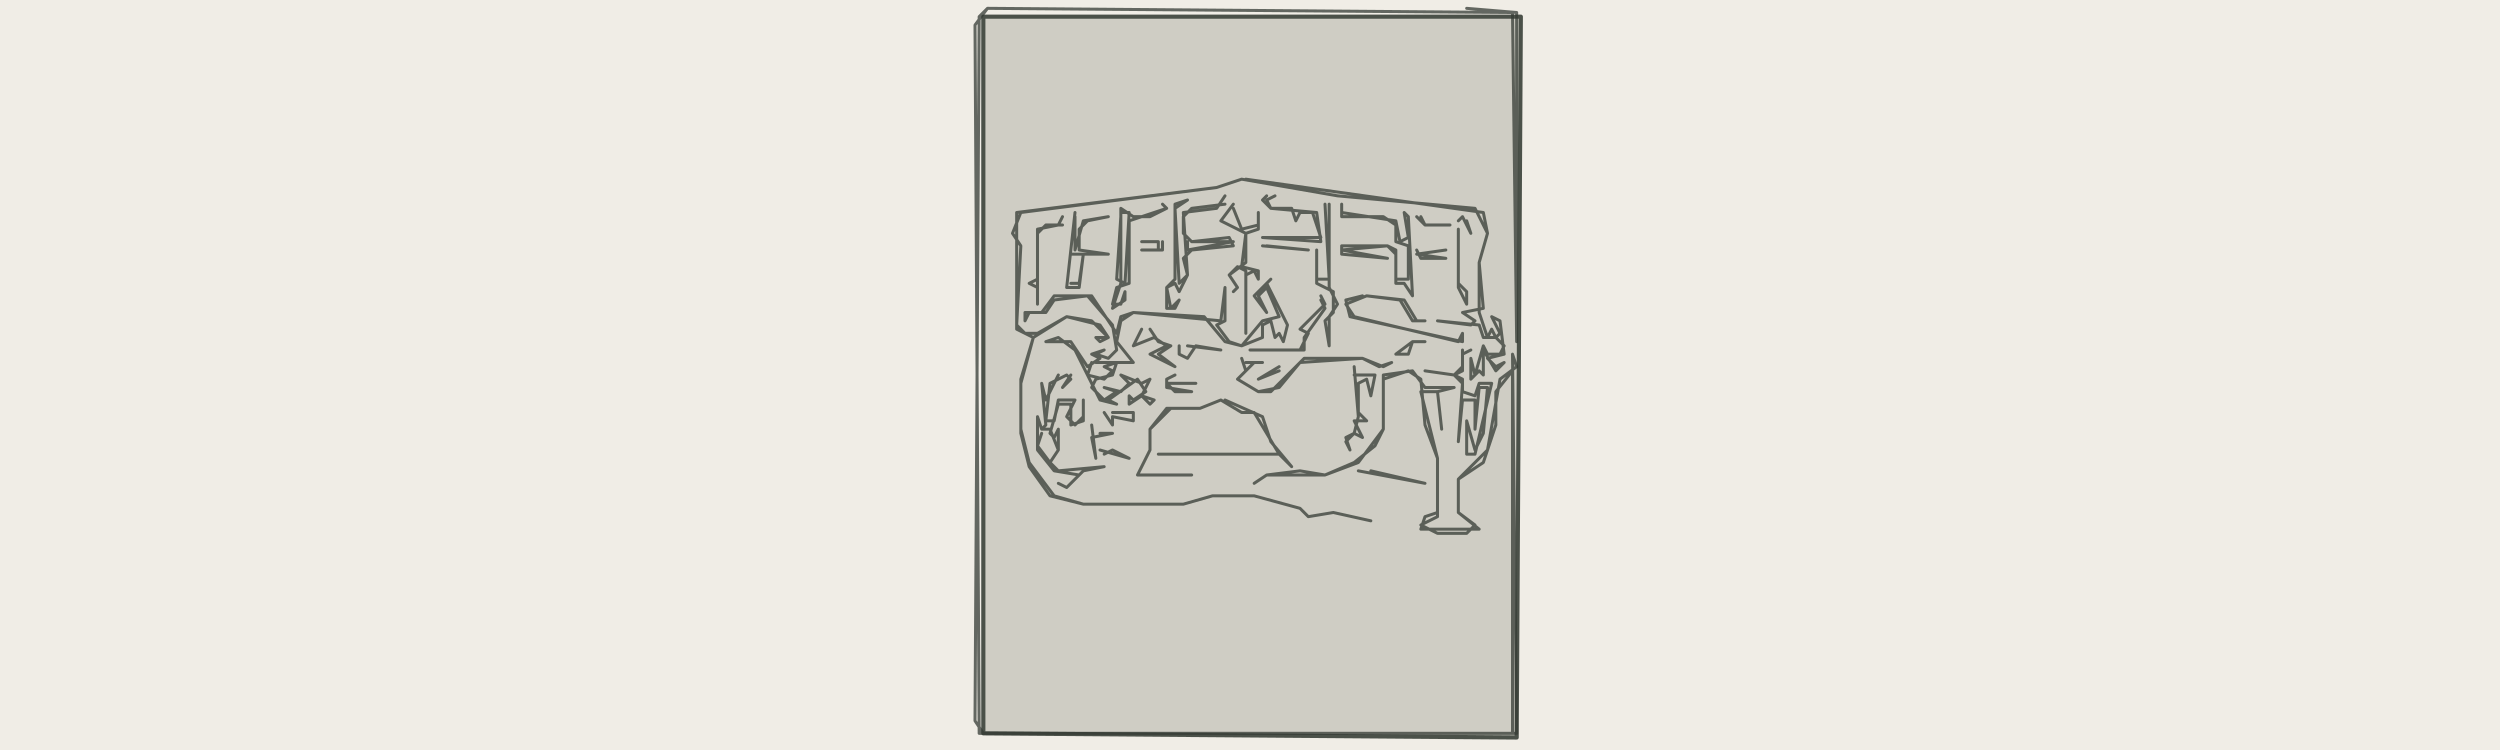
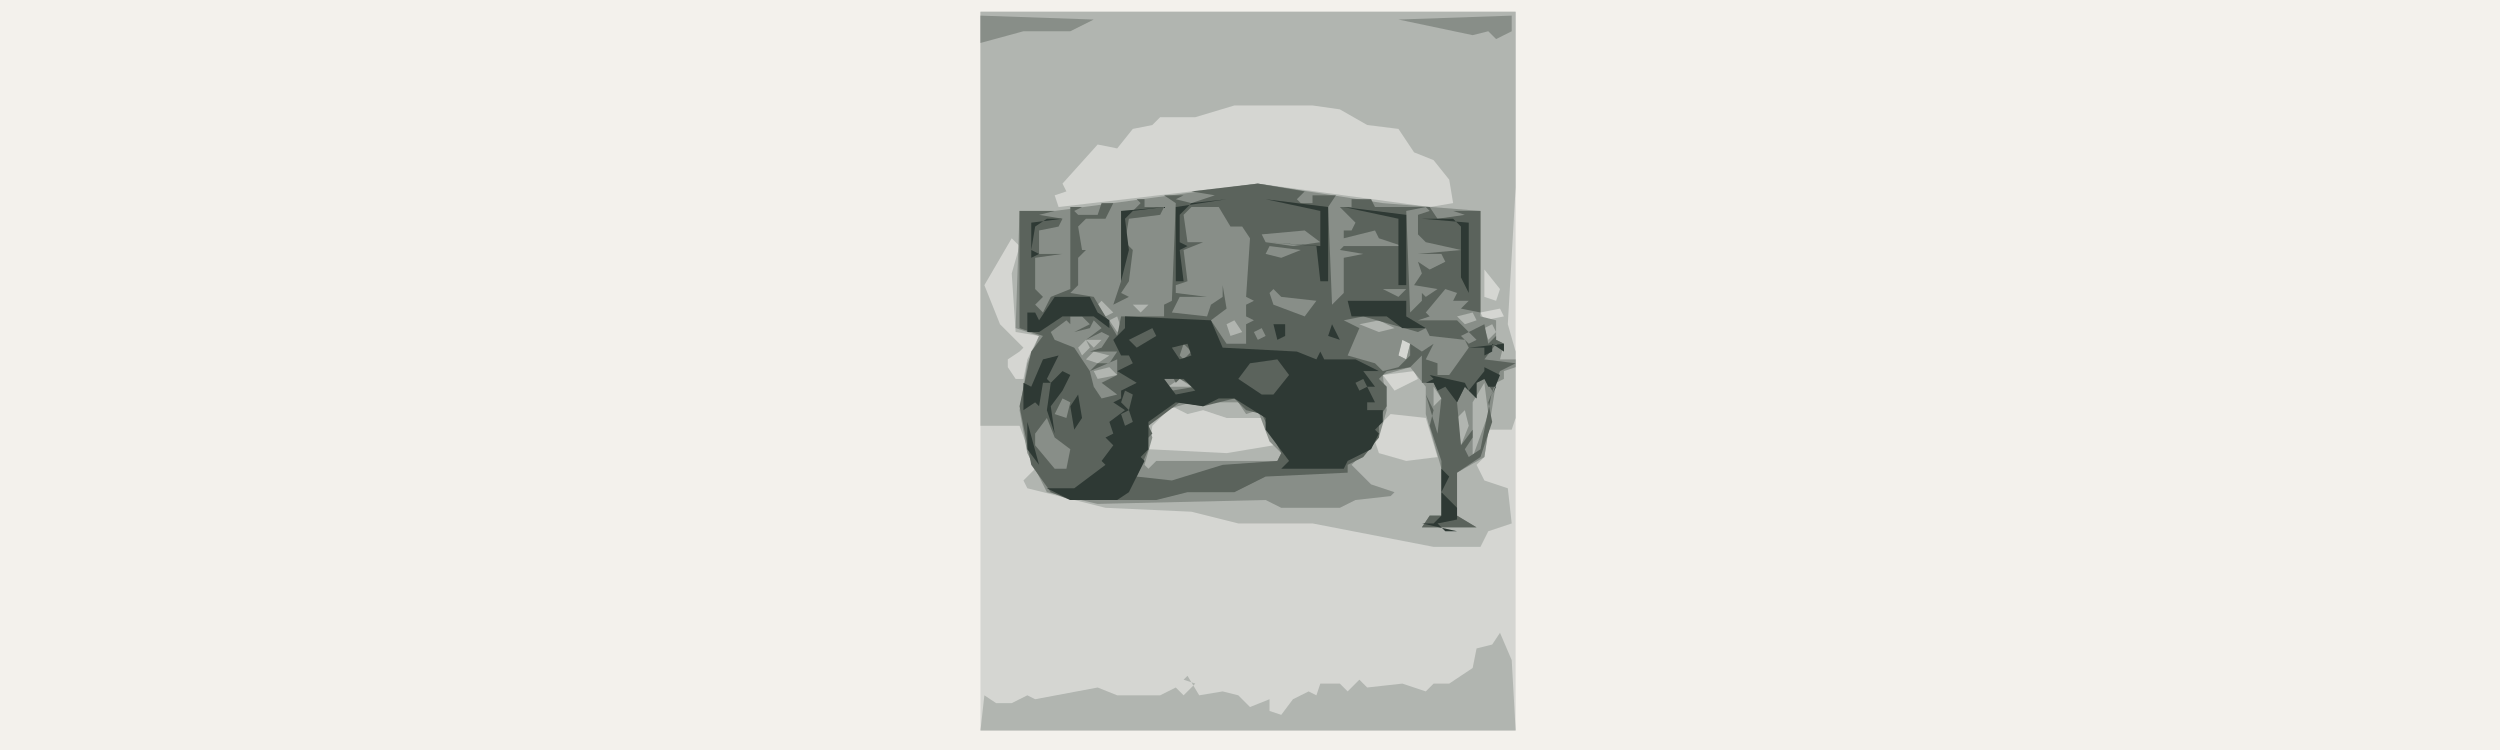
- <svg xmlns="http://www.w3.org/2000/svg" viewBox="0 0 1200 360" role="img" aria-label="SEA Game ACC-B illustration">
-   <rect width="1200" height="360" fill="#f0ede6" />
-   <g>
-     <polygon points="472,8 472,352 728,354 730,8" fill="#777869" fill-opacity=".27" stroke="#4b5149" stroke-width="2" stroke-linejoin="round" />
-   </g>
-   <path d="M474,4 L468,12 L470,352 L728,352 L726,170 L728,176 L720,182 L714,216 L700,230 L700,246 L708,252 L704,256 L690,256 L682,252 L690,248 L690,220 L682,188 L690,188 L692,206 L690,188 L698,186 L684,186 L678,178 L664,180 L664,206 L660,214 L650,222 L636,228 L624,226 L608,228 L602,232 L608,228 L636,228 L652,222 L664,206 L664,182 L676,178 L682,182 L684,204 L690,220 L690,246 L684,248 L682,254 L710,254 L700,246 L700,230 L712,222 L718,204 L718,188 L726,178 L726,352 L472,352 L468,346 L470,8 L474,4 L726,6 L728,164 L728,6 L704,4 M596,86 L584,90 L488,102 L488,158 L496,162 L490,182 L490,208 L494,224 L504,238 L520,242 L568,242 L582,238 L602,238 L624,244 L628,248 L640,246 L658,250 L640,246 L628,248 L624,244 L602,238 L582,238 L568,242 L520,242 L506,238 L494,222 L490,206 L490,184 L496,162 L512,152 L524,154 L532,162 L528,164 L526,162 L532,162 L528,156 L512,152 L498,160 L492,160 L488,156 L490,118 L486,112 L490,102 L584,90 L596,86 L642,94 L708,100 L714,112 L710,126 L712,148 L702,150 L708,154 L706,156 L690,154 L710,156 L712,162 L718,162 L722,166 L720,170 L714,170 L712,166 L708,180 L706,172 L706,182 L710,178 L712,180 L712,168 L718,178 L722,174 L718,176 L714,172 L722,170 L720,154 L716,152 L720,160 L718,162 L716,158 L714,162 L710,150 L710,126 L714,112 L712,102 L598,86 M610,134 L602,142 L608,150 L604,142 L608,138 L614,152 L606,154 L596,166 L590,164 L584,156 L588,154 L588,138 L586,154 L544,150 L538,152 L536,160 L524,142 L506,142 L500,150 L492,150 L492,154 L494,150 L502,150 L506,144 L522,142 L534,156 L536,168 L532,172 L526,170 L530,168 L524,170 L528,172 L522,176 L514,164 L502,164 L508,162 L516,168 L528,192 L536,194 L532,192 L546,182 L550,188 L544,192 L542,190 L542,194 L548,190 L552,194 L554,192 L548,190 L552,182 L548,184 L538,180 L542,184 L538,188 L530,186 L536,188 L530,192 L524,186 L526,182 L534,180 L536,174 L544,174 L536,164 L538,154 L544,150 L578,152 L588,164 L596,166 L606,162 L606,156 L610,154 L612,162 L614,160 L616,164 L618,156 L608,136 M586,192 L576,196 L560,196 L552,206 L552,216 L546,228 L572,228 L546,228 L552,216 L552,206 L562,196 L576,196 L586,192 L596,198 L602,198 L614,218 L556,218 L614,218 L620,224 L610,212 L606,200 L588,192 M508,180 L502,192 L500,184 L502,204 L500,206 L498,200 L498,216 L506,226 L518,228 L512,234 L508,232 L512,234 L520,226 L530,224 L508,226 L504,222 L508,216 L508,206 L506,210 L504,208 L508,194 L514,194 L514,204 L520,202 L520,192 L520,200 L516,204 L512,200 L516,192 L508,192 L506,202 L502,202 L504,184 L512,180 L514,182 L510,186 L514,180 M644,98 L644,104 L664,104 L670,108 L670,116 L676,118 L676,134 L670,134 L670,120 L666,118 L644,118 L644,122 L666,124 L644,120 L666,118 L670,122 L670,136 L674,136 L678,142 L676,104 L674,102 L676,114 L672,116 L670,106 L644,102 M588,94 L584,100 L568,102 L570,132 L566,136 L564,100 L570,96 L564,98 L564,134 L560,138 L560,148 L564,148 L566,144 L562,148 L560,138 L564,136 L566,140 L570,132 L568,124 L572,120 L592,118 L590,114 L572,116 L568,112 L568,104 L572,100 L588,98 M702,168 L702,176 L698,180 L684,178 L698,180 L702,184 L700,212 L702,192 L708,192 L708,206 L710,186 L714,186 L712,208 L708,216 L704,202 L704,218 L708,218 L716,184 L710,184 L708,190 L702,188 L702,182 L698,180 L702,178 L702,170 L706,168 M592,98 L586,106 L598,112 L598,126 L590,132 L594,138 L592,140 L594,138 L590,132 L594,128 L598,130 L598,160 L598,132 L602,130 L604,134 L604,130 L596,128 L598,112 L604,110 L604,102 L604,108 L596,110 L592,100 M654,142 L646,144 L648,152 L702,164 L702,160 L700,164 L650,152 L646,146 L656,142 L672,144 L678,154 L684,154 L680,154 L674,144 L656,142 M596,172 L598,178 L594,182 L604,188 L614,186 L624,174 L654,172 L662,176 L668,174 L664,176 L654,172 L626,172 L610,188 L604,188 L594,182 L602,174 L606,174 L598,174 M636,98 L638,134 L632,134 L632,120 L632,136 L640,140 L640,150 L636,154 L638,166 L638,152 L642,146 L638,138 L638,98 M558,98 L560,100 L552,104 L544,104 L538,100 L538,136 L534,148 L540,144 L540,140 L538,146 L534,146 L536,138 L542,136 L542,106 L560,100 M516,102 L512,138 L518,138 L520,122 L532,122 L518,120 L518,110 L522,106 L532,104 L520,106 L516,120 L516,104 M608,94 L606,96 L610,100 L620,100 L622,106 L624,102 L630,102 L634,114 L606,114 L634,116 L632,102 L610,100 L608,96 L612,94 M650,176 L652,200 L650,208 L646,210 L648,216 L646,212 L650,208 L654,210 L650,202 L656,202 L652,198 L652,184 L656,182 L658,190 L660,180 L650,180 M634,142 L636,146 L624,158 L628,160 L624,168 L600,168 L626,168 L626,162 L636,148 L634,144 M510,104 L508,108 L498,110 L498,134 L494,136 L498,138 L498,146 L498,112 L502,108 L510,108 M548,158 L544,166 L554,162 L560,166 L552,170 L564,176 L556,170 L562,166 L556,164 L552,158 M538,102 L542,102 L540,136 L536,134 L538,104 M700,110 L700,138 L704,146 L704,140 L700,136 L700,116 M652,226 L684,232 L658,226 M564,180 L560,182 L560,186 L572,188 L564,188 L560,184 L574,184 L568,184 M572,116 L592,116 L570,120 L570,116 M566,166 L566,170 L570,172 L574,166 L586,168 L570,166 M680,120 L682,124 L694,124 L680,122 L694,120 M524,204 L526,220 L524,210 L534,208 L528,208 M526,174 L536,174 L530,176 L534,178 L530,182 L522,180 L524,174 M606,118 L628,120 L608,118 M500,206 L504,206 L508,216 L504,222 L498,214 L500,208 M530,198 L534,204 L534,200 L544,202 L544,198 L534,198 M548,116 L556,116 L556,120 L548,120 L558,120 L558,116 M680,104 L684,108 L696,108 L684,108 L682,104 M678,164 L670,170 L676,170 L678,164 L684,164 M528,216 L542,220 L534,216 L530,218 M514,122 L520,122 L518,136 L514,136 M614,176 L604,182 L614,178 M702,104 L700,106 L702,104 L706,112 L704,106" fill="none" stroke="#343b35" stroke-opacity=".75" stroke-width="1.45" stroke-linecap="round" stroke-linejoin="round" />
+ <svg xmlns="http://www.w3.org/2000/svg" viewBox="0 0 640 192" role="img" aria-label="ACC-B detailed vector artwork">
+   <rect width="640" height="192" fill="#f3f1ec" />
+   <path fill="#d5d6d2" fill-rule="evenodd" d="M251,3 251,187 388,187 388,3Z" />
+   <path fill="#b1b5b0" fill-rule="evenodd" d="M387,169 384,162 382,165 378,166 377,171 371,175 367,175 365,177 359,175 350,176 348,174 345,177 343,175 338,175 337,178 335,177 331,179 328,183 325,182 325,179 320,181 317,178 313,177 307,178 304,173 303,174 306,175 303,178 301,176 297,178 286,178 281,176 265,179 263,178 259,180 255,180 252,178 251,187 388,187ZM251,3 251,109 261,109 265,120 262,123 263,125 283,130 305,131 317,134 336,134 367,140 379,140 381,136 387,134 386,125 380,123 378,119 380,117 381,110 387,110 388,107 388,90 386,83 388,48 388,3ZM354,108 356,106 365,107 368,117 360,118 353,116 352,113ZM294,115 295,109 300,104 304,106 308,105 314,107 323,107 326,114 314,116ZM354,96 362,95 363,97 357,100ZM261,90 263,92 262,97 260,97 258,94 258,92ZM359,87 361,88 360,92 358,91ZM379,80 384,79 385,81 380,82ZM380,69 384,74 383,77 380,76ZM259,61 261,63 259,70 260,85 266,86 263,92 261,90 262,89 256,83 252,73ZM270,50 273,49 272,47 281,37 286,38 290,33 295,32 297,30 306,30 316,27 336,27 343,28 350,32 358,33 362,39 367,41 371,46 372,52 366,53 322,47 271,53Z" />
+   <path fill="#888e88" fill-rule="evenodd" d="M261,54 260,84 266,86 263,93 261,105 263,116 268,126 281,129 324,128 328,130 343,130 347,128 356,127 357,126 351,124 346,119 353,112 355,105 354,96 361,94 365,99 365,106 369,120 369,132 366,132 364,135 378,135 373,132 373,121 380,117 383,98 385,97 385,95 388,94 388,92 384,92 385,88 383,87 383,82 379,81 379,54 354,52 322,47 270,54ZM375,105 376,109 374,114 373,107ZM293,119 295,112 294,109 298,105 305,103 317,103 319,106 322,105 325,113 328,116 327,118 296,118 294,120ZM367,99 369,102 367,104ZM380,98 381,106 377,117 377,103ZM299,99 302,97 305,99ZM280,95 284,94 286,96 281,97ZM278,92 280,90 284,91 281,93ZM359,87 361,88 360,92 358,91ZM278,87 279,89 277,91 276,89ZM278,87 282,87 280,89ZM380,84 382,83 383,85 381,87ZM348,83 353,82 357,84 353,85ZM314,83 316,82 318,85 315,86ZM284,82 286,81 287,84 286,85ZM373,81 377,80 378,82 375,83ZM290,78 294,78 292,80ZM281,78 282,77 285,80 283,81ZM358,5 377,9 381,8 383,10 387,8 387,4ZM251,11 262,8 274,8 280,5 251,4Z" />
+   <path fill="#5b635c" fill-rule="evenodd" d="M298,53 293,53 293,51 291,51 292,52 290,54 287,54 287,72 285,78 289,76 287,75 289,72 290,64 288,62 289,56 297,55ZM261,54 261,84 267,86 264,90 261,104 264,119 269,126 274,128 296,128 304,126 316,126 324,122 345,121 345,119 349,117 353,112 353,107 355,104 355,99 353,97 355,95 361,94 364,91 364,98 367,98 369,102 368,111 365,101 367,105 366,109 369,118 369,132 366,132 364,135 378,135 373,132 373,121 379,117 382,108 381,103 384,95 388,93 380,92 383,88 385,90 385,88 383,87 383,83 383,86 381,88 380,83 376,85 373,82 363,82 366,81 365,80 370,74 373,75 372,77 374,79 379,80 379,54 372,54 375,55 368,56 366,53 352,53 351,51 346,51 346,53 343,53 347,57 346,59 344,59 344,61 352,59 353,61 359,63 344,63 343,64 349,65 344,66 344,75 341,78 340,53 342,50 336,50 336,52 333,52 332,51 334,49 322,47 305,49 311,50 305,52 301,51 303,50 298,50 301,52 300,77 298,78 298,81 287,81 286,86 280,76 274,75 276,73 276,66 278,64 284,64 277,64 276,58 278,56 283,56 285,52 282,52 281,55 276,55 275,54 277,53 274,53 274,74 269,76 267,80 265,78 267,76 265,74 265,66 272,65 266,65 266,59 271,58 272,56 266,55 270,54ZM268,107 270,112 274,115 273,120 270,120 265,114 265,111ZM328,116 327,118 313,119 300,123 291,122 294,115 293,113 295,111 294,109 302,103 308,104 316,102 319,105 323,106ZM272,102 274,103 273,107 270,106ZM280,99 282,98 286,101 282,102ZM380,97 382,100 379,115 376,117 375,115 377,112 377,104 377,110 374,114 373,103 375,99 378,102 378,98ZM298,97 300,96 301,98 302,97 306,99 300,100ZM286,92 286,96 280,99 279,95ZM302,91 303,88 305,90 303,92ZM374,86 376,85 378,87 376,88ZM321,85 323,84 324,86 322,87ZM344,82 349,81 363,85 365,84 366,86 375,87 376,89 371,96 368,96 368,93 365,92 367,88 364,90 361,88 361,91 358,94 354,95 352,93 345,91 348,84ZM269,85 273,82 274,83 274,81 277,81 279,83 275,85 279,84 280,82 282,84 278,87 282,85 284,86 282,89 279,90 286,90 284,93 281,93 279,95 275,89 270,87ZM372,77 376,77 374,79ZM325,75 326,74 328,76 337,77 334,81 326,78ZM354,74 360,74 358,76ZM324,65 325,63 333,64 328,66ZM323,60 334,59 338,62 331,63 324,62ZM365,53 366,54 363,55 363,60 365,62 374,64 363,65 369,65 370,67 366,69 363,67 364,70 362,73 368,74 365,76 364,75 364,77 361,80 360,54ZM305,53 312,53 315,58 318,58 320,61 319,76 321,77 319,78 319,81 321,82 319,83 319,88 314,88 310,82 314,79 313,73 313,76 310,78 309,81 300,80 302,76 309,76 301,75 301,73 304,72 303,64 308,62 314,62 304,62 303,55Z" />
+   <path fill="#2e3934" fill-rule="evenodd" d="M369,120 369,132 367,134 364,134 373,136 370,136 368,134 373,133 373,130 369,126 371,122ZM263,108 263,115 266,119ZM271,91 267,92 264,99 262,98 262,105 265,103 266,104 267,98 269,98 268,105 270,111 269,104 272,100 276,101 274,104 275,110 277,107 276,101 272,100 274,96 272,95 269,98 268,97ZM385,88 376,89 376,93 376,89 380,89 380,95 376,100 375,98 366,96 367,97 365,98 367,98 369,102 368,100 370,99 373,103 375,99 378,102 378,98 380,97 381,99 383,99 382,101 384,96 380,94 380,91 382,90 382,88 385,90ZM341,83 340,86 343,87ZM323,83 326,83 327,87 329,86 329,83ZM268,125 274,128 286,128 289,126 293,118 292,117 294,115 294,108 301,103 308,104 312,102 316,102 324,107 324,110 330,118 328,120 344,120 345,118 351,115 353,111 352,110 354,108 354,105 350,105 350,103 352,103 350,99 352,99 349,95 357,95 353,95 347,92 339,92 338,90 337,92 332,90 313,89 310,82 288,81 288,84 285,87 287,91 289,91 290,93 286,95 291,98 287,100 287,102 285,103 288,105 284,108 285,111 283,112 285,114 282,118 283,119 275,125ZM287,106 289,105 290,108 288,109ZM288,100 290,101 289,105 287,103ZM347,98 349,97 350,99 348,100ZM298,97 303,97 306,100 301,101ZM320,93 327,92 330,96 326,101 323,101 317,97ZM300,89 304,88 305,91 302,92ZM295,84 296,86 291,89 289,87ZM345,77 346,81 355,81 359,84 365,84 360,81 360,77ZM263,80 263,85 266,85 272,81 280,81 284,84 284,82 281,80 279,76 270,76 266,82 265,80ZM364,56 372,56 374,58 374,71 376,75 376,57ZM272,56 264,57 264,72 264,66 266,65 264,64 265,58 268,56ZM344,53 358,56 358,73 360,73 360,55ZM298,53 287,54 287,72 289,64 288,56 290,54ZM324,51 338,54 338,63 324,62 337,63 338,72 340,72 340,53ZM314,51 301,53 301,72 303,72 302,64 304,63 302,62 302,55 305,52Z" />
</svg>
